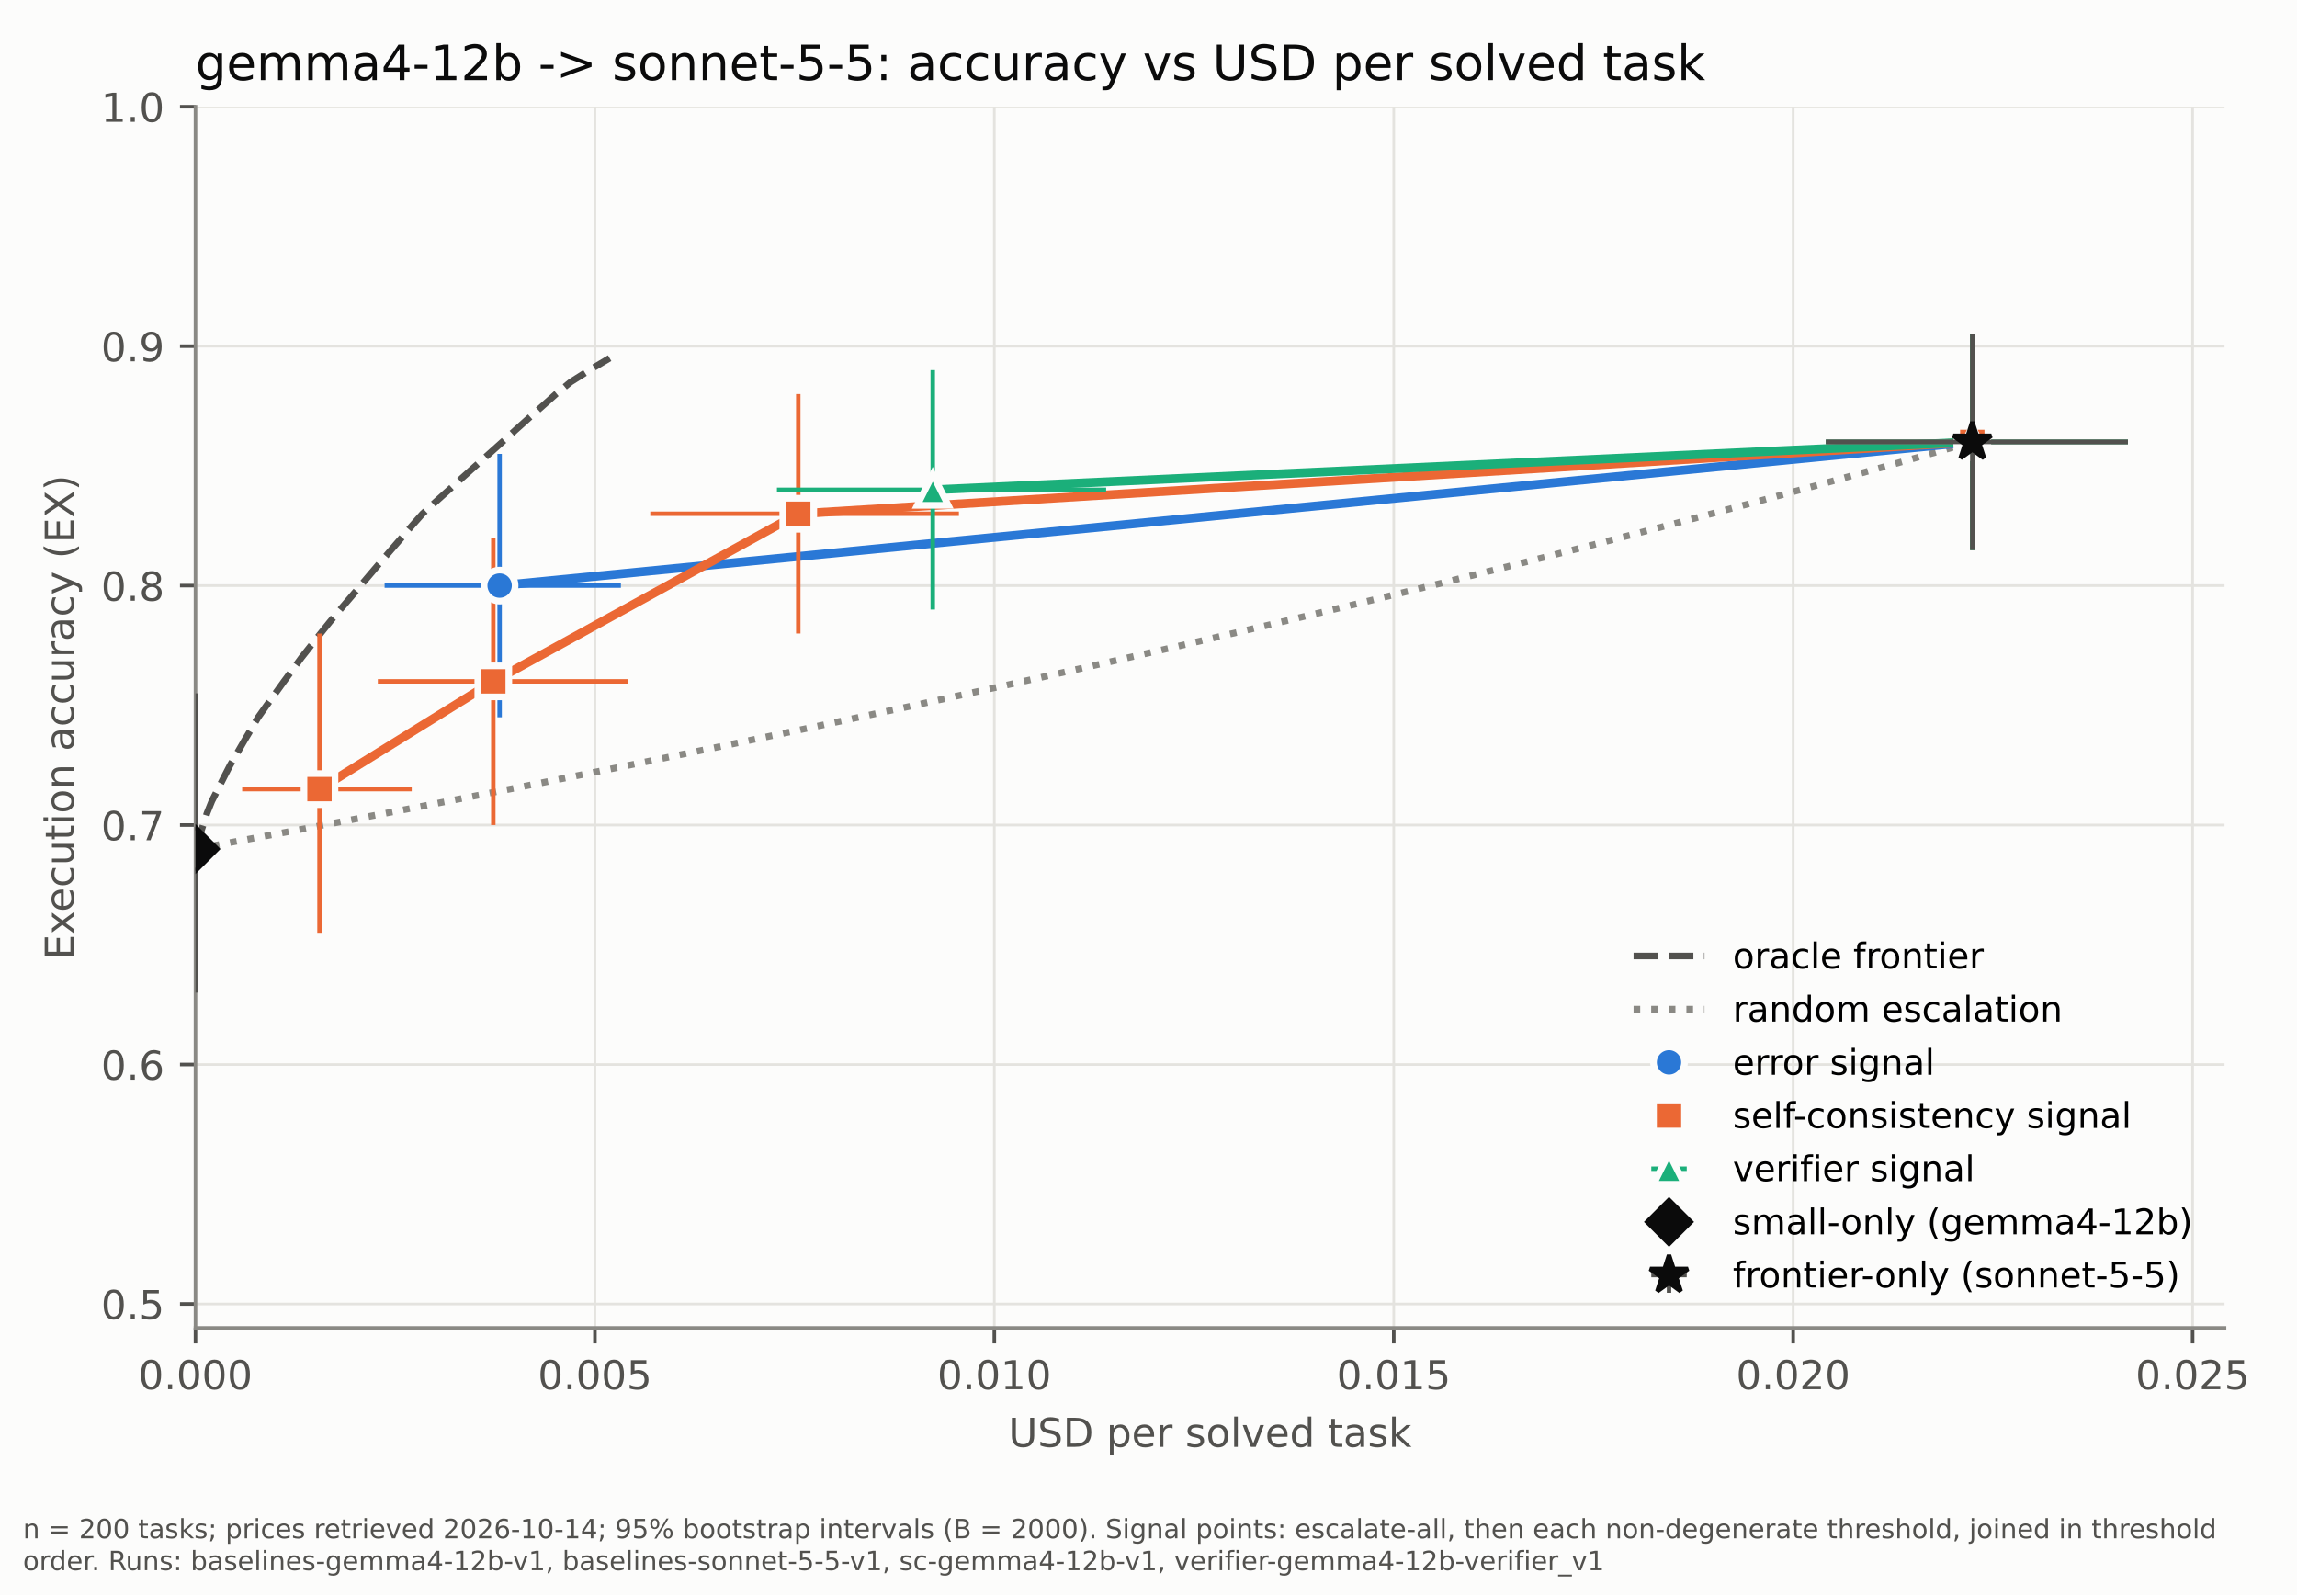
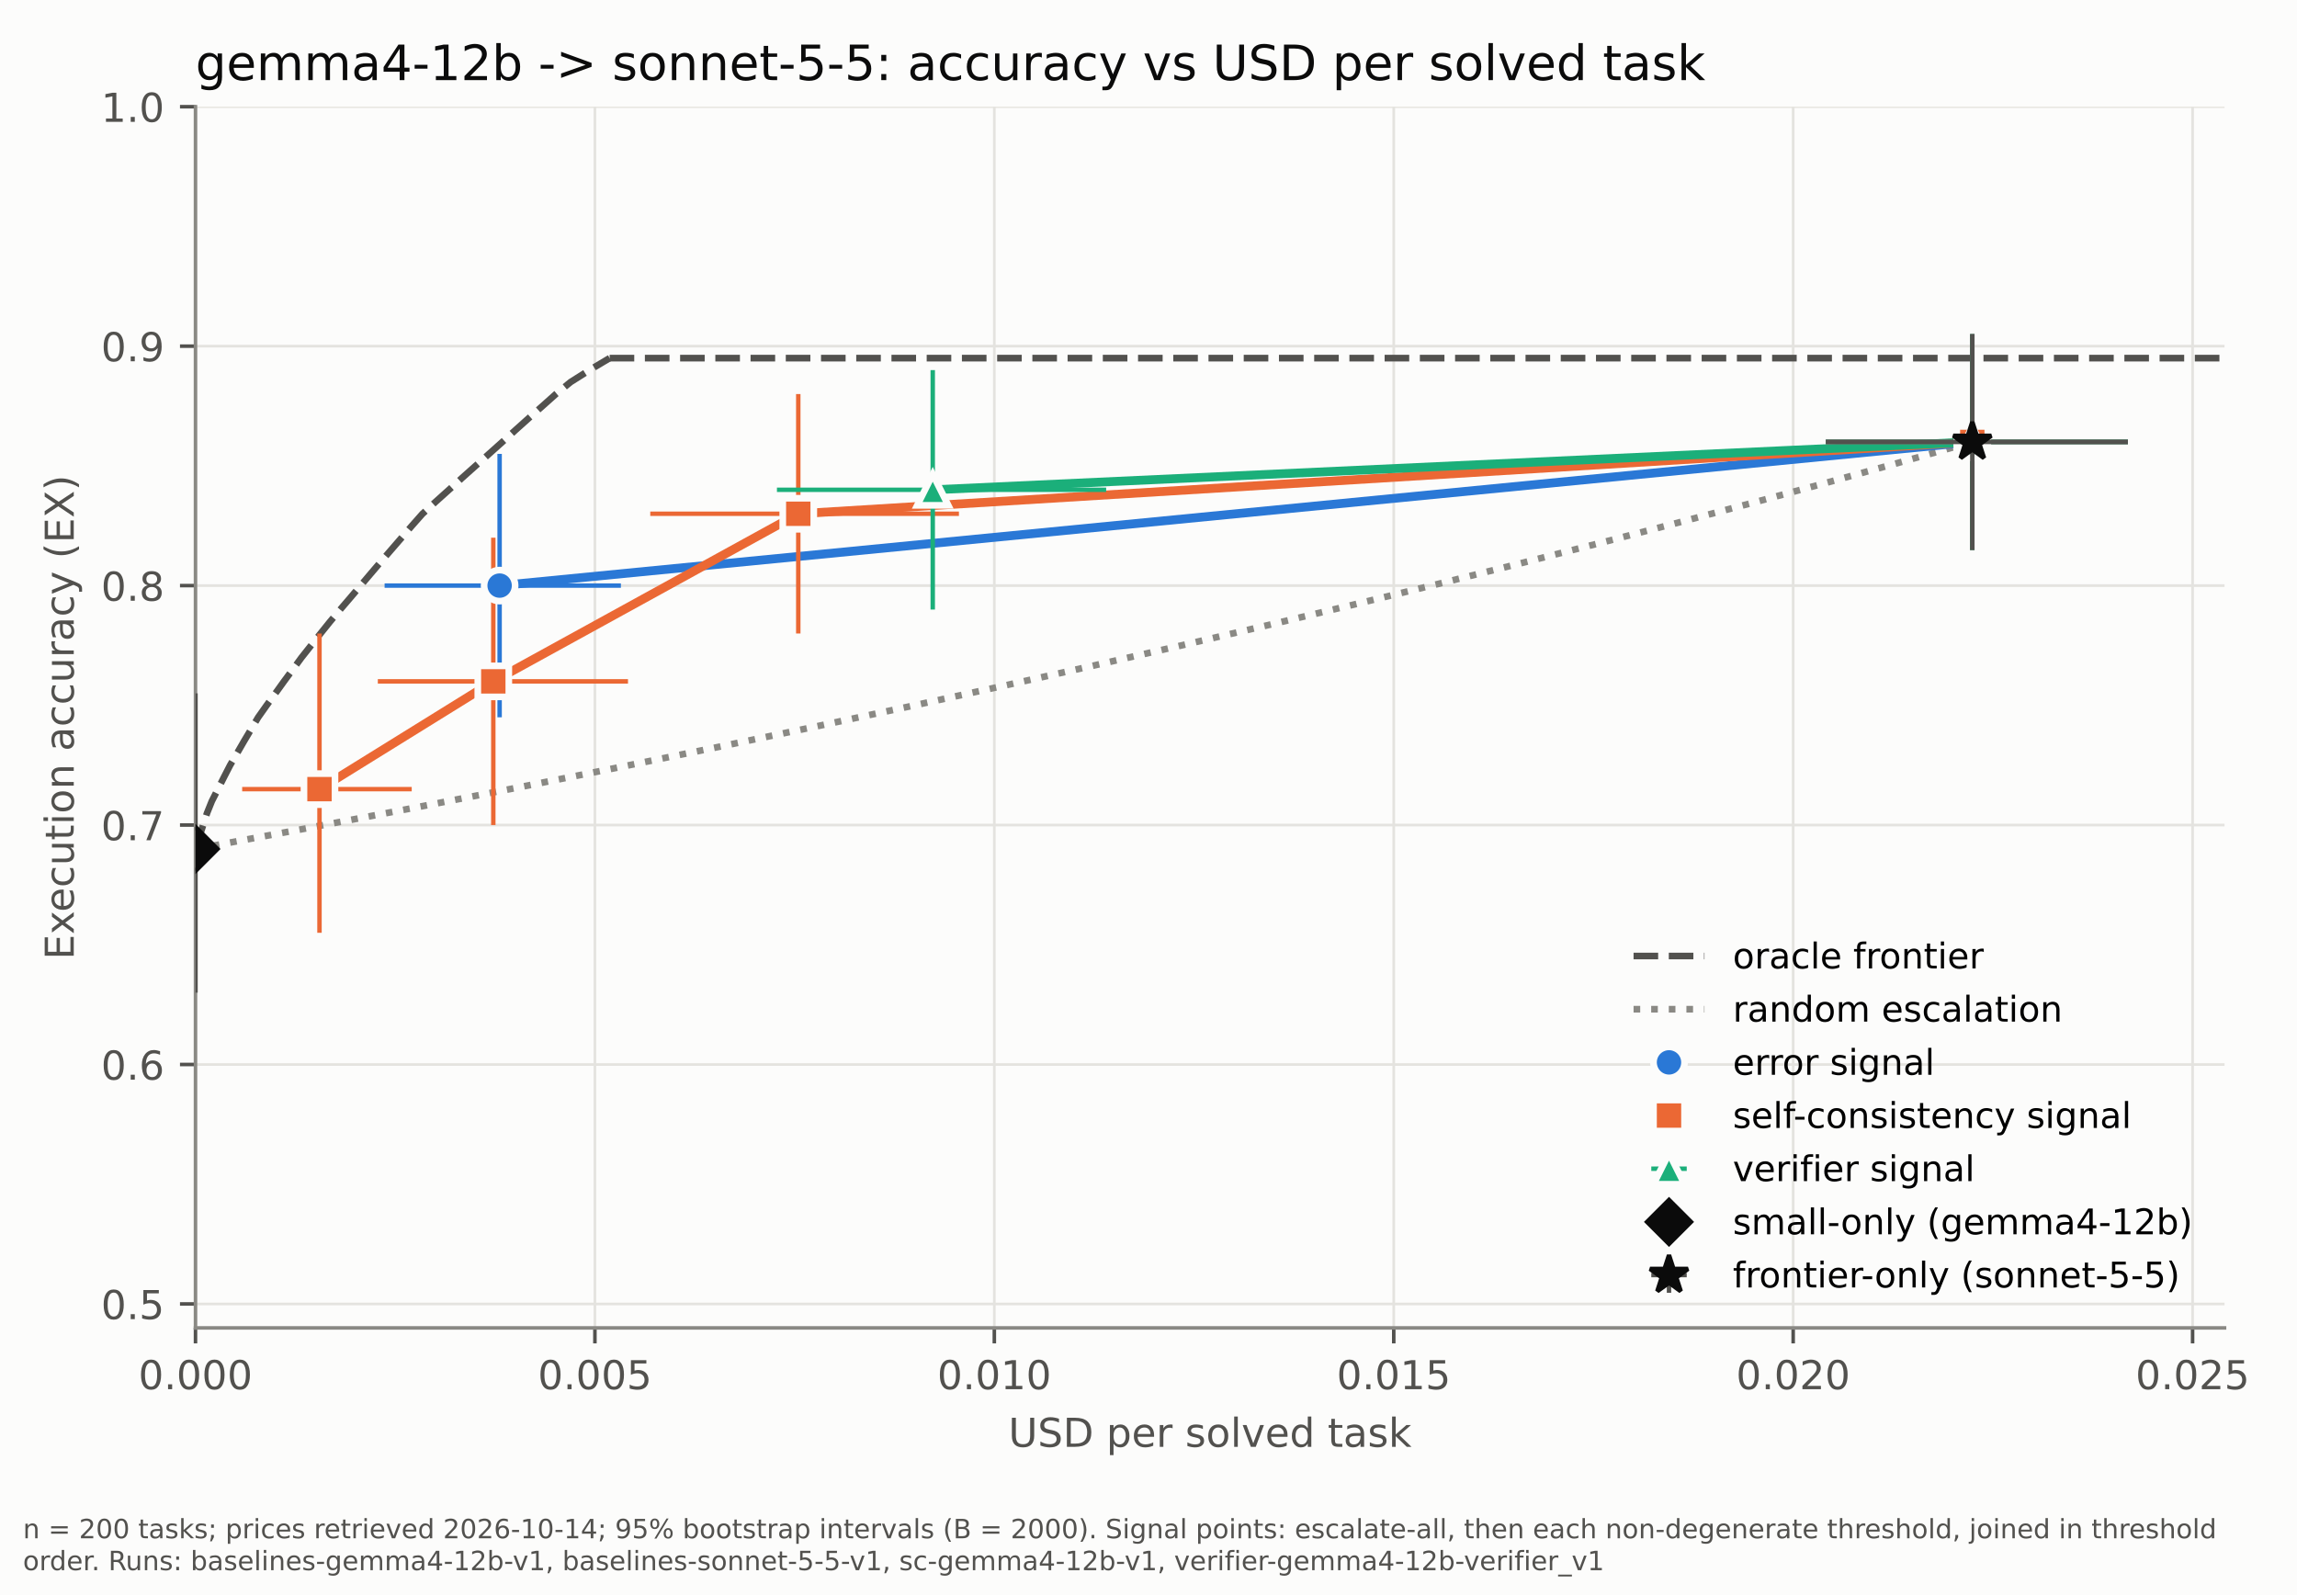
<svg xmlns="http://www.w3.org/2000/svg" xmlns:xlink="http://www.w3.org/1999/xlink" width="518.4pt" height="360pt" viewBox="0 0 518.4 360" version="1.1">
  <defs>
    <style type="text/css">*{stroke-linejoin: round; stroke-linecap: butt}</style>
  </defs>
  <g id="figure_1">
    <g id="patch_1">
      <path d="M 0 360  L 518.4 360  L 518.4 0  L 0 0  z " style="fill: #fcfcfb" />
    </g>
    <g id="axes_1">
      <g id="patch_2">
        <path d="M 44.12 299.68  L 502.045 299.68  L 502.045 24.077  L 44.12 24.077  z " style="fill: #fcfcfb" />
      </g>
      <g id="matplotlib.axis_1">
        <g id="xtick_1">
          <g id="line2d_1">
            <path d="M 44.12 299.68  L 44.12 24.077  " clip-path="url(#p7795c8501b)" style="fill: none; stroke: #e4e3df; stroke-width: 0.6; stroke-linecap: square" />
          </g>
          <g id="line2d_2">
            <defs>
              <path id="m976dc14677" d="M 0 0  L 0 3.5  " style="stroke: #52514e; stroke-width: 0.8" />
            </defs>
            <g>
              <use xlink:href="#m976dc14677" x="44.12" y="299.68" style="fill: #52514e; stroke: #52514e; stroke-width: 0.8" />
            </g>
          </g>
          <g id="text_1">
            <text style="font-size: 9px; font-family: 'DejaVu Sans', 'Bitstream Vera Sans', 'Computer Modern Sans Serif', 'Lucida Grande', 'Verdana', 'Geneva', 'Lucid', 'Arial', 'Helvetica', 'Avant Garde', sans-serif; text-anchor: middle; fill: #52514e" x="44.12" y="313.518" transform="rotate(-0 44.12 313.5179)">0.000</text>
          </g>
        </g>
        <g id="xtick_2">
          <g id="line2d_3">
            <path d="M 134.263 299.68  L 134.263 24.077  " clip-path="url(#p7795c8501b)" style="fill: none; stroke: #e4e3df; stroke-width: 0.6; stroke-linecap: square" />
          </g>
          <g id="line2d_4">
            <g>
              <use xlink:href="#m976dc14677" x="134.263" y="299.68" style="fill: #52514e; stroke: #52514e; stroke-width: 0.8" />
            </g>
          </g>
          <g id="text_2">
            <text style="font-size: 9px; font-family: 'DejaVu Sans', 'Bitstream Vera Sans', 'Computer Modern Sans Serif', 'Lucida Grande', 'Verdana', 'Geneva', 'Lucid', 'Arial', 'Helvetica', 'Avant Garde', sans-serif; text-anchor: middle; fill: #52514e" x="134.263" y="313.518" transform="rotate(-0 134.2631 313.5179)">0.005</text>
          </g>
        </g>
        <g id="xtick_3">
          <g id="line2d_5">
            <path d="M 224.406 299.68  L 224.406 24.077  " clip-path="url(#p7795c8501b)" style="fill: none; stroke: #e4e3df; stroke-width: 0.6; stroke-linecap: square" />
          </g>
          <g id="line2d_6">
            <g>
              <use xlink:href="#m976dc14677" x="224.406" y="299.68" style="fill: #52514e; stroke: #52514e; stroke-width: 0.8" />
            </g>
          </g>
          <g id="text_3">
            <text style="font-size: 9px; font-family: 'DejaVu Sans', 'Bitstream Vera Sans', 'Computer Modern Sans Serif', 'Lucida Grande', 'Verdana', 'Geneva', 'Lucid', 'Arial', 'Helvetica', 'Avant Garde', sans-serif; text-anchor: middle; fill: #52514e" x="224.406" y="313.518" transform="rotate(-0 224.4063 313.5179)">0.010</text>
          </g>
        </g>
        <g id="xtick_4">
          <g id="line2d_7">
            <path d="M 314.549 299.68  L 314.549 24.077  " clip-path="url(#p7795c8501b)" style="fill: none; stroke: #e4e3df; stroke-width: 0.6; stroke-linecap: square" />
          </g>
          <g id="line2d_8">
            <g>
              <use xlink:href="#m976dc14677" x="314.549" y="299.68" style="fill: #52514e; stroke: #52514e; stroke-width: 0.8" />
            </g>
          </g>
          <g id="text_4">
            <text style="font-size: 9px; font-family: 'DejaVu Sans', 'Bitstream Vera Sans', 'Computer Modern Sans Serif', 'Lucida Grande', 'Verdana', 'Geneva', 'Lucid', 'Arial', 'Helvetica', 'Avant Garde', sans-serif; text-anchor: middle; fill: #52514e" x="314.549" y="313.518" transform="rotate(-0 314.5494 313.5179)">0.015</text>
          </g>
        </g>
        <g id="xtick_5">
          <g id="line2d_9">
            <path d="M 404.693 299.68  L 404.693 24.077  " clip-path="url(#p7795c8501b)" style="fill: none; stroke: #e4e3df; stroke-width: 0.6; stroke-linecap: square" />
          </g>
          <g id="line2d_10">
            <g>
              <use xlink:href="#m976dc14677" x="404.693" y="299.68" style="fill: #52514e; stroke: #52514e; stroke-width: 0.8" />
            </g>
          </g>
          <g id="text_5">
            <text style="font-size: 9px; font-family: 'DejaVu Sans', 'Bitstream Vera Sans', 'Computer Modern Sans Serif', 'Lucida Grande', 'Verdana', 'Geneva', 'Lucid', 'Arial', 'Helvetica', 'Avant Garde', sans-serif; text-anchor: middle; fill: #52514e" x="404.693" y="313.518" transform="rotate(-0 404.6926 313.5179)">0.020</text>
          </g>
        </g>
        <g id="xtick_6">
          <g id="line2d_11">
            <path d="M 494.836 299.68  L 494.836 24.077  " clip-path="url(#p7795c8501b)" style="fill: none; stroke: #e4e3df; stroke-width: 0.6; stroke-linecap: square" />
          </g>
          <g id="line2d_12">
            <g>
              <use xlink:href="#m976dc14677" x="494.836" y="299.68" style="fill: #52514e; stroke: #52514e; stroke-width: 0.8" />
            </g>
          </g>
          <g id="text_6">
            <text style="font-size: 9px; font-family: 'DejaVu Sans', 'Bitstream Vera Sans', 'Computer Modern Sans Serif', 'Lucida Grande', 'Verdana', 'Geneva', 'Lucid', 'Arial', 'Helvetica', 'Avant Garde', sans-serif; text-anchor: middle; fill: #52514e" x="494.836" y="313.518" transform="rotate(-0 494.8357 313.5179)">0.025</text>
          </g>
        </g>
        <g id="text_7">
          <text style="font-size: 9px; font-family: 'DejaVu Sans', 'Bitstream Vera Sans', 'Computer Modern Sans Serif', 'Lucida Grande', 'Verdana', 'Geneva', 'Lucid', 'Arial', 'Helvetica', 'Avant Garde', sans-serif; text-anchor: middle; fill: #52514e" x="273.083" y="326.519" transform="rotate(-0 273.0827 326.5186)">USD per solved task</text>
        </g>
      </g>
      <g id="matplotlib.axis_2">
        <g id="ytick_1">
          <g id="line2d_13">
            <path d="M 44.12 294.276  L 502.045 294.276  " clip-path="url(#p7795c8501b)" style="fill: none; stroke: #e4e3df; stroke-width: 0.6; stroke-linecap: square" />
          </g>
          <g id="line2d_14">
            <defs>
              <path id="mf46361f06f" d="M 0 0  L -3.5 0  " style="stroke: #52514e; stroke-width: 0.8" />
            </defs>
            <g>
              <use xlink:href="#mf46361f06f" x="44.12" y="294.276" style="fill: #52514e; stroke: #52514e; stroke-width: 0.8" />
            </g>
          </g>
          <g id="text_8">
            <text style="font-size: 9px; font-family: 'DejaVu Sans', 'Bitstream Vera Sans', 'Computer Modern Sans Serif', 'Lucida Grande', 'Verdana', 'Geneva', 'Lucid', 'Arial', 'Helvetica', 'Avant Garde', sans-serif; text-anchor: end; fill: #52514e" x="37.12" y="297.695" transform="rotate(-0 37.12 297.695)">0.5</text>
          </g>
        </g>
        <g id="ytick_2">
          <g id="line2d_15">
            <path d="M 44.12 240.236  L 502.045 240.236  " clip-path="url(#p7795c8501b)" style="fill: none; stroke: #e4e3df; stroke-width: 0.6; stroke-linecap: square" />
          </g>
          <g id="line2d_16">
            <g>
              <use xlink:href="#mf46361f06f" x="44.12" y="240.236" style="fill: #52514e; stroke: #52514e; stroke-width: 0.8" />
            </g>
          </g>
          <g id="text_9">
            <text style="font-size: 9px; font-family: 'DejaVu Sans', 'Bitstream Vera Sans', 'Computer Modern Sans Serif', 'Lucida Grande', 'Verdana', 'Geneva', 'Lucid', 'Arial', 'Helvetica', 'Avant Garde', sans-serif; text-anchor: end; fill: #52514e" x="37.12" y="243.655" transform="rotate(-0 37.12 243.6553)">0.6</text>
          </g>
        </g>
        <g id="ytick_3">
          <g id="line2d_17">
            <path d="M 44.12 186.197  L 502.045 186.197  " clip-path="url(#p7795c8501b)" style="fill: none; stroke: #e4e3df; stroke-width: 0.6; stroke-linecap: square" />
          </g>
          <g id="line2d_18">
            <g>
              <use xlink:href="#mf46361f06f" x="44.12" y="186.197" style="fill: #52514e; stroke: #52514e; stroke-width: 0.8" />
            </g>
          </g>
          <g id="text_10">
            <text style="font-size: 9px; font-family: 'DejaVu Sans', 'Bitstream Vera Sans', 'Computer Modern Sans Serif', 'Lucida Grande', 'Verdana', 'Geneva', 'Lucid', 'Arial', 'Helvetica', 'Avant Garde', sans-serif; text-anchor: end; fill: #52514e" x="37.12" y="189.616" transform="rotate(-0 37.12 189.6155)">0.7</text>
          </g>
        </g>
        <g id="ytick_4">
          <g id="line2d_19">
            <path d="M 44.12 132.157  L 502.045 132.157  " clip-path="url(#p7795c8501b)" style="fill: none; stroke: #e4e3df; stroke-width: 0.6; stroke-linecap: square" />
          </g>
          <g id="line2d_20">
            <g>
              <use xlink:href="#mf46361f06f" x="44.12" y="132.157" style="fill: #52514e; stroke: #52514e; stroke-width: 0.8" />
            </g>
          </g>
          <g id="text_11">
            <text style="font-size: 9px; font-family: 'DejaVu Sans', 'Bitstream Vera Sans', 'Computer Modern Sans Serif', 'Lucida Grande', 'Verdana', 'Geneva', 'Lucid', 'Arial', 'Helvetica', 'Avant Garde', sans-serif; text-anchor: end; fill: #52514e" x="37.12" y="135.576" transform="rotate(-0 37.12 135.5758)">0.8</text>
          </g>
        </g>
        <g id="ytick_5">
          <g id="line2d_21">
            <path d="M 44.12 78.117  L 502.045 78.117  " clip-path="url(#p7795c8501b)" style="fill: none; stroke: #e4e3df; stroke-width: 0.6; stroke-linecap: square" />
          </g>
          <g id="line2d_22">
            <g>
              <use xlink:href="#mf46361f06f" x="44.12" y="78.117" style="fill: #52514e; stroke: #52514e; stroke-width: 0.8" />
            </g>
          </g>
          <g id="text_12">
            <text style="font-size: 9px; font-family: 'DejaVu Sans', 'Bitstream Vera Sans', 'Computer Modern Sans Serif', 'Lucida Grande', 'Verdana', 'Geneva', 'Lucid', 'Arial', 'Helvetica', 'Avant Garde', sans-serif; text-anchor: end; fill: #52514e" x="37.12" y="81.536" transform="rotate(-0 37.12 81.53609)">0.9</text>
          </g>
        </g>
        <g id="ytick_6">
          <g id="line2d_23">
            <path d="M 44.12 24.077  L 502.045 24.077  " clip-path="url(#p7795c8501b)" style="fill: none; stroke: #e4e3df; stroke-width: 0.6; stroke-linecap: square" />
          </g>
          <g id="line2d_24">
            <g>
              <use xlink:href="#mf46361f06f" x="44.12" y="24.077" style="fill: #52514e; stroke: #52514e; stroke-width: 0.8" />
            </g>
          </g>
          <g id="text_13">
            <text style="font-size: 9px; font-family: 'DejaVu Sans', 'Bitstream Vera Sans', 'Computer Modern Sans Serif', 'Lucida Grande', 'Verdana', 'Geneva', 'Lucid', 'Arial', 'Helvetica', 'Avant Garde', sans-serif; text-anchor: end; fill: #52514e" x="37.12" y="27.496" transform="rotate(-0 37.12 27.49637)">1.0</text>
          </g>
        </g>
        <g id="text_14">
          <text style="font-size: 9px; font-family: 'DejaVu Sans', 'Bitstream Vera Sans', 'Computer Modern Sans Serif', 'Lucida Grande', 'Verdana', 'Geneva', 'Lucid', 'Arial', 'Helvetica', 'Avant Garde', sans-serif; text-anchor: middle; fill: #52514e" x="16.645" y="161.879" transform="rotate(-90 16.64508 161.8787)">Execution accuracy (EX)</text>
        </g>
      </g>
      <g id="line2d_25">
        <path d="M 44.12 191.601  L 44.977 188.899  L 45.85 186.197  L 46.723 183.495  L 47.813 180.793  L 49.184 178.091  L 50.547 175.389  L 51.937 172.687  L 53.507 169.985  L 55.062 167.283  L 56.674 164.581  L 58.268 161.879  L 60.181 159.177  L 62.149 156.475  L 64.091 153.773  L 66.091 151.071  L 68.067 148.369  L 70.21 145.667  L 72.342 142.965  L 74.517 140.263  L 76.778 137.561  L 79.094 134.859  L 81.383 132.157  L 83.675 129.455  L 85.979 126.753  L 88.31 124.051  L 90.648 121.349  L 92.964 118.647  L 95.358 115.945  L 98.317 113.243  L 101.324 110.541  L 104.301 107.839  L 107.328 105.137  L 110.366 102.435  L 113.383 99.733  L 116.366 97.031  L 119.381 94.329  L 122.44 91.627  L 125.466 88.925  L 128.773 86.223  L 133.05 83.521  L 137.591 80.819  " clip-path="url(#p7795c8501b)" style="fill: none; stroke-dasharray: 5.55,2.4; stroke-dashoffset: 0; stroke: #52514e; stroke-width: 1.5" />
      </g>
      <g id="line2d_26">
        <path d="M 44.12 191.601  L 68.806 187.007  L 92.898 182.414  L 116.418 177.82  L 139.385 173.227  L 161.82 168.634  L 183.74 164.04  L 205.162 159.447  L 226.105 154.854  L 246.582 150.26  L 266.611 145.667  L 286.205 141.073  L 305.378 136.48  L 324.145 131.887  L 342.516 127.293  L 360.506 122.7  L 378.126 118.107  L 395.386 113.513  L 412.299 108.92  L 428.874 104.326  L 445.121 99.733  " clip-path="url(#p7795c8501b)" style="fill: none; stroke-dasharray: 1.5,2.475; stroke-dashoffset: 0; stroke: #8a8984; stroke-width: 1.5" />
      </g>
+       <g id="line2d_27">
+         <path d="M 137.591 80.819  L 502.045 80.819  " clip-path="url(#p7795c8501b)" style="fill: none; stroke-dasharray: 5.55,2.4; stroke-dashoffset: 0; stroke: #52514e; stroke-width: 1.5" />
+       </g>
      <g id="patch_3">
        <path d="M 44.12 299.68  L 44.12 24.077  " style="fill: none; stroke: #8a8984; stroke-width: 0.8; stroke-linejoin: miter; stroke-linecap: square" />
      </g>
      <g id="patch_4">
        <path d="M 44.12 299.68  L 502.045 299.68  " style="fill: none; stroke: #8a8984; stroke-width: 0.8; stroke-linejoin: miter; stroke-linecap: square" />
      </g>
-       <g id="line2d_27">
+       <g id="line2d_28">
        <path d="M 445.121 99.733  L 112.757 132.157  " clip-path="url(#p7795c8501b)" style="fill: none; stroke: #2a78d6; stroke-width: 2; stroke-linecap: square" />
      </g>
-       <g id="line2d_28">
+       <g id="line2d_29">
        <path d="M 445.121 99.733  L 180.159 115.945  L 111.332 153.773  L 72.104 178.091  " clip-path="url(#p7795c8501b)" style="fill: none; stroke: #eb6834; stroke-width: 2; stroke-linecap: square" />
      </g>
-       <g id="line2d_29">
+       <g id="line2d_30">
        <path d="M 445.121 99.733  L 210.507 110.541  " clip-path="url(#p7795c8501b)" style="fill: none; stroke: #1baf7a; stroke-width: 2; stroke-linecap: square" />
      </g>
      <g id="text_15">
        <text style="font-size: 11px; font-family: 'DejaVu Sans', 'Bitstream Vera Sans', 'Computer Modern Sans Serif', 'Lucida Grande', 'Verdana', 'Geneva', 'Lucid', 'Arial', 'Helvetica', 'Avant Garde', sans-serif; text-anchor: start; fill: #0b0b0b" x="44.12" y="18.077" transform="rotate(-0 44.12 18.07742)">gemma4-12b -&gt; sonnet-5-5: accuracy vs USD per solved task</text>
      </g>
      <g id="LineCollection_1">
        <path d="M 412.055 99.733  L 480.24 99.733  " clip-path="url(#p7795c8501b)" style="fill: none; stroke: #2a78d6" />
      </g>
      <g id="LineCollection_2">
        <path d="M 445.121 124.118  L 445.121 75.415  " clip-path="url(#p7795c8501b)" style="fill: none; stroke: #2a78d6" />
      </g>
      <g id="LineCollection_3">
        <path d="M 86.798 132.157  L 140.13 132.157  " clip-path="url(#p7795c8501b)" style="fill: none; stroke: #2a78d6" />
      </g>
      <g id="LineCollection_4">
        <path d="M 112.757 161.879  L 112.757 102.435  " clip-path="url(#p7795c8501b)" style="fill: none; stroke: #2a78d6" />
      </g>
      <g id="LineCollection_5">
        <path d="M 412.055 99.733  L 480.24 99.733  " clip-path="url(#p7795c8501b)" style="fill: none; stroke: #eb6834" />
      </g>
      <g id="LineCollection_6">
        <path d="M 445.121 124.118  L 445.121 75.415  " clip-path="url(#p7795c8501b)" style="fill: none; stroke: #eb6834" />
      </g>
      <g id="LineCollection_7">
        <path d="M 146.755 115.945  L 216.417 115.945  " clip-path="url(#p7795c8501b)" style="fill: none; stroke: #eb6834" />
      </g>
      <g id="LineCollection_8">
        <path d="M 180.159 142.965  L 180.159 88.925  " clip-path="url(#p7795c8501b)" style="fill: none; stroke: #eb6834" />
      </g>
      <g id="LineCollection_9">
        <path d="M 85.269 153.773  L 141.727 153.773  " clip-path="url(#p7795c8501b)" style="fill: none; stroke: #eb6834" />
      </g>
      <g id="LineCollection_10">
        <path d="M 111.332 186.197  L 111.332 121.349  " clip-path="url(#p7795c8501b)" style="fill: none; stroke: #eb6834" />
      </g>
      <g id="LineCollection_11">
        <path d="M 54.655 178.091  L 92.921 178.091  " clip-path="url(#p7795c8501b)" style="fill: none; stroke: #eb6834" />
      </g>
      <g id="LineCollection_12">
        <path d="M 72.104 210.514  L 72.104 142.965  " clip-path="url(#p7795c8501b)" style="fill: none; stroke: #eb6834" />
      </g>
      <g id="LineCollection_13">
        <path d="M 412.055 99.733  L 480.24 99.733  " clip-path="url(#p7795c8501b)" style="fill: none; stroke: #1baf7a" />
      </g>
      <g id="LineCollection_14">
        <path d="M 445.121 124.118  L 445.121 75.415  " clip-path="url(#p7795c8501b)" style="fill: none; stroke: #1baf7a" />
      </g>
      <g id="LineCollection_15">
        <path d="M 175.345 110.541  L 249.647 110.541  " clip-path="url(#p7795c8501b)" style="fill: none; stroke: #1baf7a" />
      </g>
      <g id="LineCollection_16">
        <path d="M 210.507 137.561  L 210.507 83.521  " clip-path="url(#p7795c8501b)" style="fill: none; stroke: #1baf7a" />
      </g>
-       <g id="line2d_30">
+       <g id="line2d_31">
        <defs>
          <path id="m237905f2b1" d="M 0 3.5  C 0.928 3.5 1.819 3.131 2.475 2.475  C 3.131 1.819 3.5 0.928 3.5 0  C 3.5 -0.928 3.131 -1.819 2.475 -2.475  C 1.819 -3.131 0.928 -3.5 0 -3.5  C -0.928 -3.5 -1.819 -3.131 -2.475 -2.475  C -3.131 -1.819 -3.5 -0.928 -3.5 0  C -3.5 0.928 -3.131 1.819 -2.475 2.475  C -1.819 3.131 -0.928 3.5 0 3.5  z " style="stroke: #fcfcfb; stroke-width: 1.5" />
        </defs>
        <g clip-path="url(#p7795c8501b)">
          <use xlink:href="#m237905f2b1" x="445.121" y="99.733" style="fill: #2a78d6; stroke: #fcfcfb; stroke-width: 1.5" />
        </g>
      </g>
-       <g id="line2d_31">
+       <g id="line2d_32">
        <g clip-path="url(#p7795c8501b)">
          <use xlink:href="#m237905f2b1" x="112.757" y="132.157" style="fill: #2a78d6; stroke: #fcfcfb; stroke-width: 1.5" />
        </g>
      </g>
-       <g id="line2d_32">
+       <g id="line2d_33">
        <defs>
          <path id="ma1aa9a6f80" d="M -3.5 3.5  L 3.5 3.5  L 3.5 -3.5  L -3.5 -3.5  z " style="stroke: #fcfcfb; stroke-width: 1.5; stroke-linejoin: miter" />
        </defs>
        <g clip-path="url(#p7795c8501b)">
          <use xlink:href="#ma1aa9a6f80" x="445.121" y="99.733" style="fill: #eb6834; stroke: #fcfcfb; stroke-width: 1.5; stroke-linejoin: miter" />
        </g>
      </g>
-       <g id="line2d_33">
+       <g id="line2d_34">
        <g clip-path="url(#p7795c8501b)">
          <use xlink:href="#ma1aa9a6f80" x="180.159" y="115.945" style="fill: #eb6834; stroke: #fcfcfb; stroke-width: 1.5; stroke-linejoin: miter" />
        </g>
      </g>
-       <g id="line2d_34">
+       <g id="line2d_35">
        <g clip-path="url(#p7795c8501b)">
          <use xlink:href="#ma1aa9a6f80" x="111.332" y="153.773" style="fill: #eb6834; stroke: #fcfcfb; stroke-width: 1.5; stroke-linejoin: miter" />
        </g>
      </g>
-       <g id="line2d_35">
+       <g id="line2d_36">
        <g clip-path="url(#p7795c8501b)">
          <use xlink:href="#ma1aa9a6f80" x="72.104" y="178.091" style="fill: #eb6834; stroke: #fcfcfb; stroke-width: 1.5; stroke-linejoin: miter" />
        </g>
      </g>
-       <g id="line2d_36">
+       <g id="line2d_37">
        <defs>
          <path id="m33caa13b61" d="M 0 -3.5  L -3.5 3.5  L 3.5 3.5  z " style="stroke: #fcfcfb; stroke-width: 1.5; stroke-linejoin: miter" />
        </defs>
        <g clip-path="url(#p7795c8501b)">
          <use xlink:href="#m33caa13b61" x="445.121" y="99.733" style="fill: #1baf7a; stroke: #fcfcfb; stroke-width: 1.5; stroke-linejoin: miter" />
        </g>
      </g>
-       <g id="line2d_37">
+       <g id="line2d_38">
        <g clip-path="url(#p7795c8501b)">
          <use xlink:href="#m33caa13b61" x="210.507" y="110.541" style="fill: #1baf7a; stroke: #fcfcfb; stroke-width: 1.5; stroke-linejoin: miter" />
        </g>
      </g>
      <g id="LineCollection_17">
        <path d="M 44.12 191.601  L 44.12 191.601  " clip-path="url(#p7795c8501b)" style="fill: none; stroke: #52514e" />
      </g>
      <g id="LineCollection_18">
        <path d="M 44.12 224.024  L 44.12 156.475  " clip-path="url(#p7795c8501b)" style="fill: none; stroke: #52514e" />
      </g>
      <g id="LineCollection_19">
        <path d="M 412.055 99.733  L 480.24 99.733  " clip-path="url(#p7795c8501b)" style="fill: none; stroke: #52514e" />
      </g>
      <g id="LineCollection_20">
        <path d="M 445.121 124.118  L 445.121 75.415  " clip-path="url(#p7795c8501b)" style="fill: none; stroke: #52514e" />
      </g>
      <g id="legend_1">
-         <g id="line2d_38">
+         <g id="line2d_39">
          <path d="M 368.672 215.754  L 376.672 215.754  L 384.672 215.754  " style="fill: none; stroke-dasharray: 5.55,2.4; stroke-dashoffset: 0; stroke: #52514e; stroke-width: 1.5" />
        </g>
        <g id="text_16">
          <text style="font-size: 8px; font-family: 'DejaVu Sans', 'Bitstream Vera Sans', 'Computer Modern Sans Serif', 'Lucida Grande', 'Verdana', 'Geneva', 'Lucid', 'Arial', 'Helvetica', 'Avant Garde', sans-serif; text-anchor: start" x="391.072" y="218.554" transform="rotate(-0 391.0717 218.5544)">oracle frontier</text>
        </g>
-         <g id="line2d_39">
+         <g id="line2d_40">
          <path d="M 368.672 227.755  L 376.672 227.755  L 384.672 227.755  " style="fill: none; stroke-dasharray: 1.5,2.475; stroke-dashoffset: 0; stroke: #8a8984; stroke-width: 1.5" />
        </g>
        <g id="text_17">
          <text style="font-size: 8px; font-family: 'DejaVu Sans', 'Bitstream Vera Sans', 'Computer Modern Sans Serif', 'Lucida Grande', 'Verdana', 'Geneva', 'Lucid', 'Arial', 'Helvetica', 'Avant Garde', sans-serif; text-anchor: start" x="391.072" y="230.555" transform="rotate(-0 391.0717 230.555)">random escalation</text>
        </g>
        <g id="LineCollection_21">
          <path d="M 372.672 239.756  L 380.672 239.756  " style="fill: none; stroke: #2a78d6" />
        </g>
        <g id="LineCollection_22">
          <path d="M 376.672 243.756  L 376.672 235.756  " style="fill: none; stroke: #2a78d6" />
        </g>
-         <g id="line2d_40" />
-         <g id="line2d_41">
+         <g id="line2d_41" />
+         <g id="line2d_42">
          <g>
            <use xlink:href="#m237905f2b1" x="376.672" y="239.756" style="fill: #2a78d6; stroke: #fcfcfb; stroke-width: 1.5" />
          </g>
        </g>
        <g id="text_18">
          <text style="font-size: 8px; font-family: 'DejaVu Sans', 'Bitstream Vera Sans', 'Computer Modern Sans Serif', 'Lucida Grande', 'Verdana', 'Geneva', 'Lucid', 'Arial', 'Helvetica', 'Avant Garde', sans-serif; text-anchor: start" x="391.072" y="242.556" transform="rotate(-0 391.0717 242.5556)">error signal</text>
        </g>
        <g id="LineCollection_23">
          <path d="M 372.672 251.756  L 380.672 251.756  " style="fill: none; stroke: #eb6834" />
        </g>
        <g id="LineCollection_24">
          <path d="M 376.672 255.756  L 376.672 247.756  " style="fill: none; stroke: #eb6834" />
        </g>
-         <g id="line2d_42" />
-         <g id="line2d_43">
+         <g id="line2d_43" />
+         <g id="line2d_44">
          <g>
            <use xlink:href="#ma1aa9a6f80" x="376.672" y="251.756" style="fill: #eb6834; stroke: #fcfcfb; stroke-width: 1.5; stroke-linejoin: miter" />
          </g>
        </g>
        <g id="text_19">
          <text style="font-size: 8px; font-family: 'DejaVu Sans', 'Bitstream Vera Sans', 'Computer Modern Sans Serif', 'Lucida Grande', 'Verdana', 'Geneva', 'Lucid', 'Arial', 'Helvetica', 'Avant Garde', sans-serif; text-anchor: start" x="391.072" y="254.556" transform="rotate(-0 391.0717 254.5563)">self-consistency signal</text>
        </g>
        <g id="LineCollection_25">
          <path d="M 372.672 263.757  L 380.672 263.757  " style="fill: none; stroke: #1baf7a" />
        </g>
        <g id="LineCollection_26">
          <path d="M 376.672 267.757  L 376.672 259.757  " style="fill: none; stroke: #1baf7a" />
        </g>
-         <g id="line2d_44" />
-         <g id="line2d_45">
+         <g id="line2d_45" />
+         <g id="line2d_46">
          <g>
            <use xlink:href="#m33caa13b61" x="376.672" y="263.757" style="fill: #1baf7a; stroke: #fcfcfb; stroke-width: 1.5; stroke-linejoin: miter" />
          </g>
        </g>
        <g id="text_20">
          <text style="font-size: 8px; font-family: 'DejaVu Sans', 'Bitstream Vera Sans', 'Computer Modern Sans Serif', 'Lucida Grande', 'Verdana', 'Geneva', 'Lucid', 'Arial', 'Helvetica', 'Avant Garde', sans-serif; text-anchor: start" x="391.072" y="266.557" transform="rotate(-0 391.0717 266.5569)">verifier signal</text>
        </g>
        <g id="LineCollection_27">
          <path d="M 372.672 275.757  L 380.672 275.757  " style="fill: none; stroke: #52514e" />
        </g>
        <g id="LineCollection_28">
          <path d="M 376.672 279.757  L 376.672 271.757  " style="fill: none; stroke: #52514e" />
        </g>
-         <g id="line2d_46" />
-         <g id="line2d_47">
+         <g id="line2d_47" />
+         <g id="line2d_48">
          <defs>
            <path id="m22490ed92e" d="M 0 4.95  L 4.95 0  L 0 -4.95  L -4.95 0  z " style="stroke: #0b0b0b; stroke-linejoin: miter" />
          </defs>
          <g>
            <use xlink:href="#m22490ed92e" x="376.672" y="275.757" style="fill: #0b0b0b; stroke: #0b0b0b; stroke-linejoin: miter" />
          </g>
        </g>
        <g id="text_21">
          <text style="font-size: 8px; font-family: 'DejaVu Sans', 'Bitstream Vera Sans', 'Computer Modern Sans Serif', 'Lucida Grande', 'Verdana', 'Geneva', 'Lucid', 'Arial', 'Helvetica', 'Avant Garde', sans-serif; text-anchor: start" x="391.072" y="278.558" transform="rotate(-0 391.0717 278.5575)">small-only (gemma4-12b)</text>
        </g>
        <g id="LineCollection_29">
          <path d="M 372.672 287.758  L 380.672 287.758  " style="fill: none; stroke: #52514e" />
        </g>
        <g id="LineCollection_30">
          <path d="M 376.672 291.758  L 376.672 283.758  " style="fill: none; stroke: #52514e" />
        </g>
-         <g id="line2d_48" />
-         <g id="line2d_49">
+         <g id="line2d_49" />
+         <g id="line2d_50">
          <defs>
            <path id="mf6290c6339" d="M 0 -4.5  L -1.01 -1.391  L -4.28 -1.391  L -1.635 0.531  L -2.645 3.641  L -0 1.719  L 2.645 3.641  L 1.635 0.531  L 4.28 -1.391  L 1.01 -1.391  z " style="stroke: #0b0b0b; stroke-linejoin: bevel" />
          </defs>
          <g>
            <use xlink:href="#mf6290c6339" x="376.672" y="287.758" style="fill: #0b0b0b; stroke: #0b0b0b; stroke-linejoin: bevel" />
          </g>
        </g>
        <g id="text_22">
          <text style="font-size: 8px; font-family: 'DejaVu Sans', 'Bitstream Vera Sans', 'Computer Modern Sans Serif', 'Lucida Grande', 'Verdana', 'Geneva', 'Lucid', 'Arial', 'Helvetica', 'Avant Garde', sans-serif; text-anchor: start" x="391.072" y="290.558" transform="rotate(-0 391.0717 290.5581)">frontier-only (sonnet-5-5)</text>
        </g>
      </g>
-       <g id="line2d_50">
+       <g id="line2d_51">
        <g clip-path="url(#p7795c8501b)">
          <use xlink:href="#m22490ed92e" x="44.12" y="191.601" style="fill: #0b0b0b; stroke: #0b0b0b; stroke-linejoin: miter" />
        </g>
      </g>
-       <g id="line2d_51">
+       <g id="line2d_52">
        <g clip-path="url(#p7795c8501b)">
          <use xlink:href="#mf6290c6339" x="445.121" y="99.733" style="fill: #0b0b0b; stroke: #0b0b0b; stroke-linejoin: bevel" />
        </g>
      </g>
    </g>
    <g id="text_23">
      <text style="font-size: 6px; font-family: 'DejaVu Sans', 'Bitstream Vera Sans', 'Computer Modern Sans Serif', 'Lucida Grande', 'Verdana', 'Geneva', 'Lucid', 'Arial', 'Helvetica', 'Avant Garde', sans-serif; fill: #52514e" transform="translate(5.184 347.1564)">n = 200 tasks; prices retrieved 2026-10-14; 95% bootstrap intervals (B = 2000). Signal points: escalate-all, then each non-degenerate threshold, joined in threshold</text>
      <text style="font-size: 6px; font-family: 'DejaVu Sans', 'Bitstream Vera Sans', 'Computer Modern Sans Serif', 'Lucida Grande', 'Verdana', 'Geneva', 'Lucid', 'Arial', 'Helvetica', 'Avant Garde', sans-serif; fill: #52514e" transform="translate(5.184 354.358)">order. Runs: baselines-gemma4-12b-v1, baselines-sonnet-5-5-v1, sc-gemma4-12b-v1, verifier-gemma4-12b-verifier_v1</text>
    </g>
  </g>
  <defs>
    <clipPath id="p7795c8501b">
      <rect x="44.12" y="24.077" width="457.925" height="275.603" />
    </clipPath>
  </defs>
</svg>
